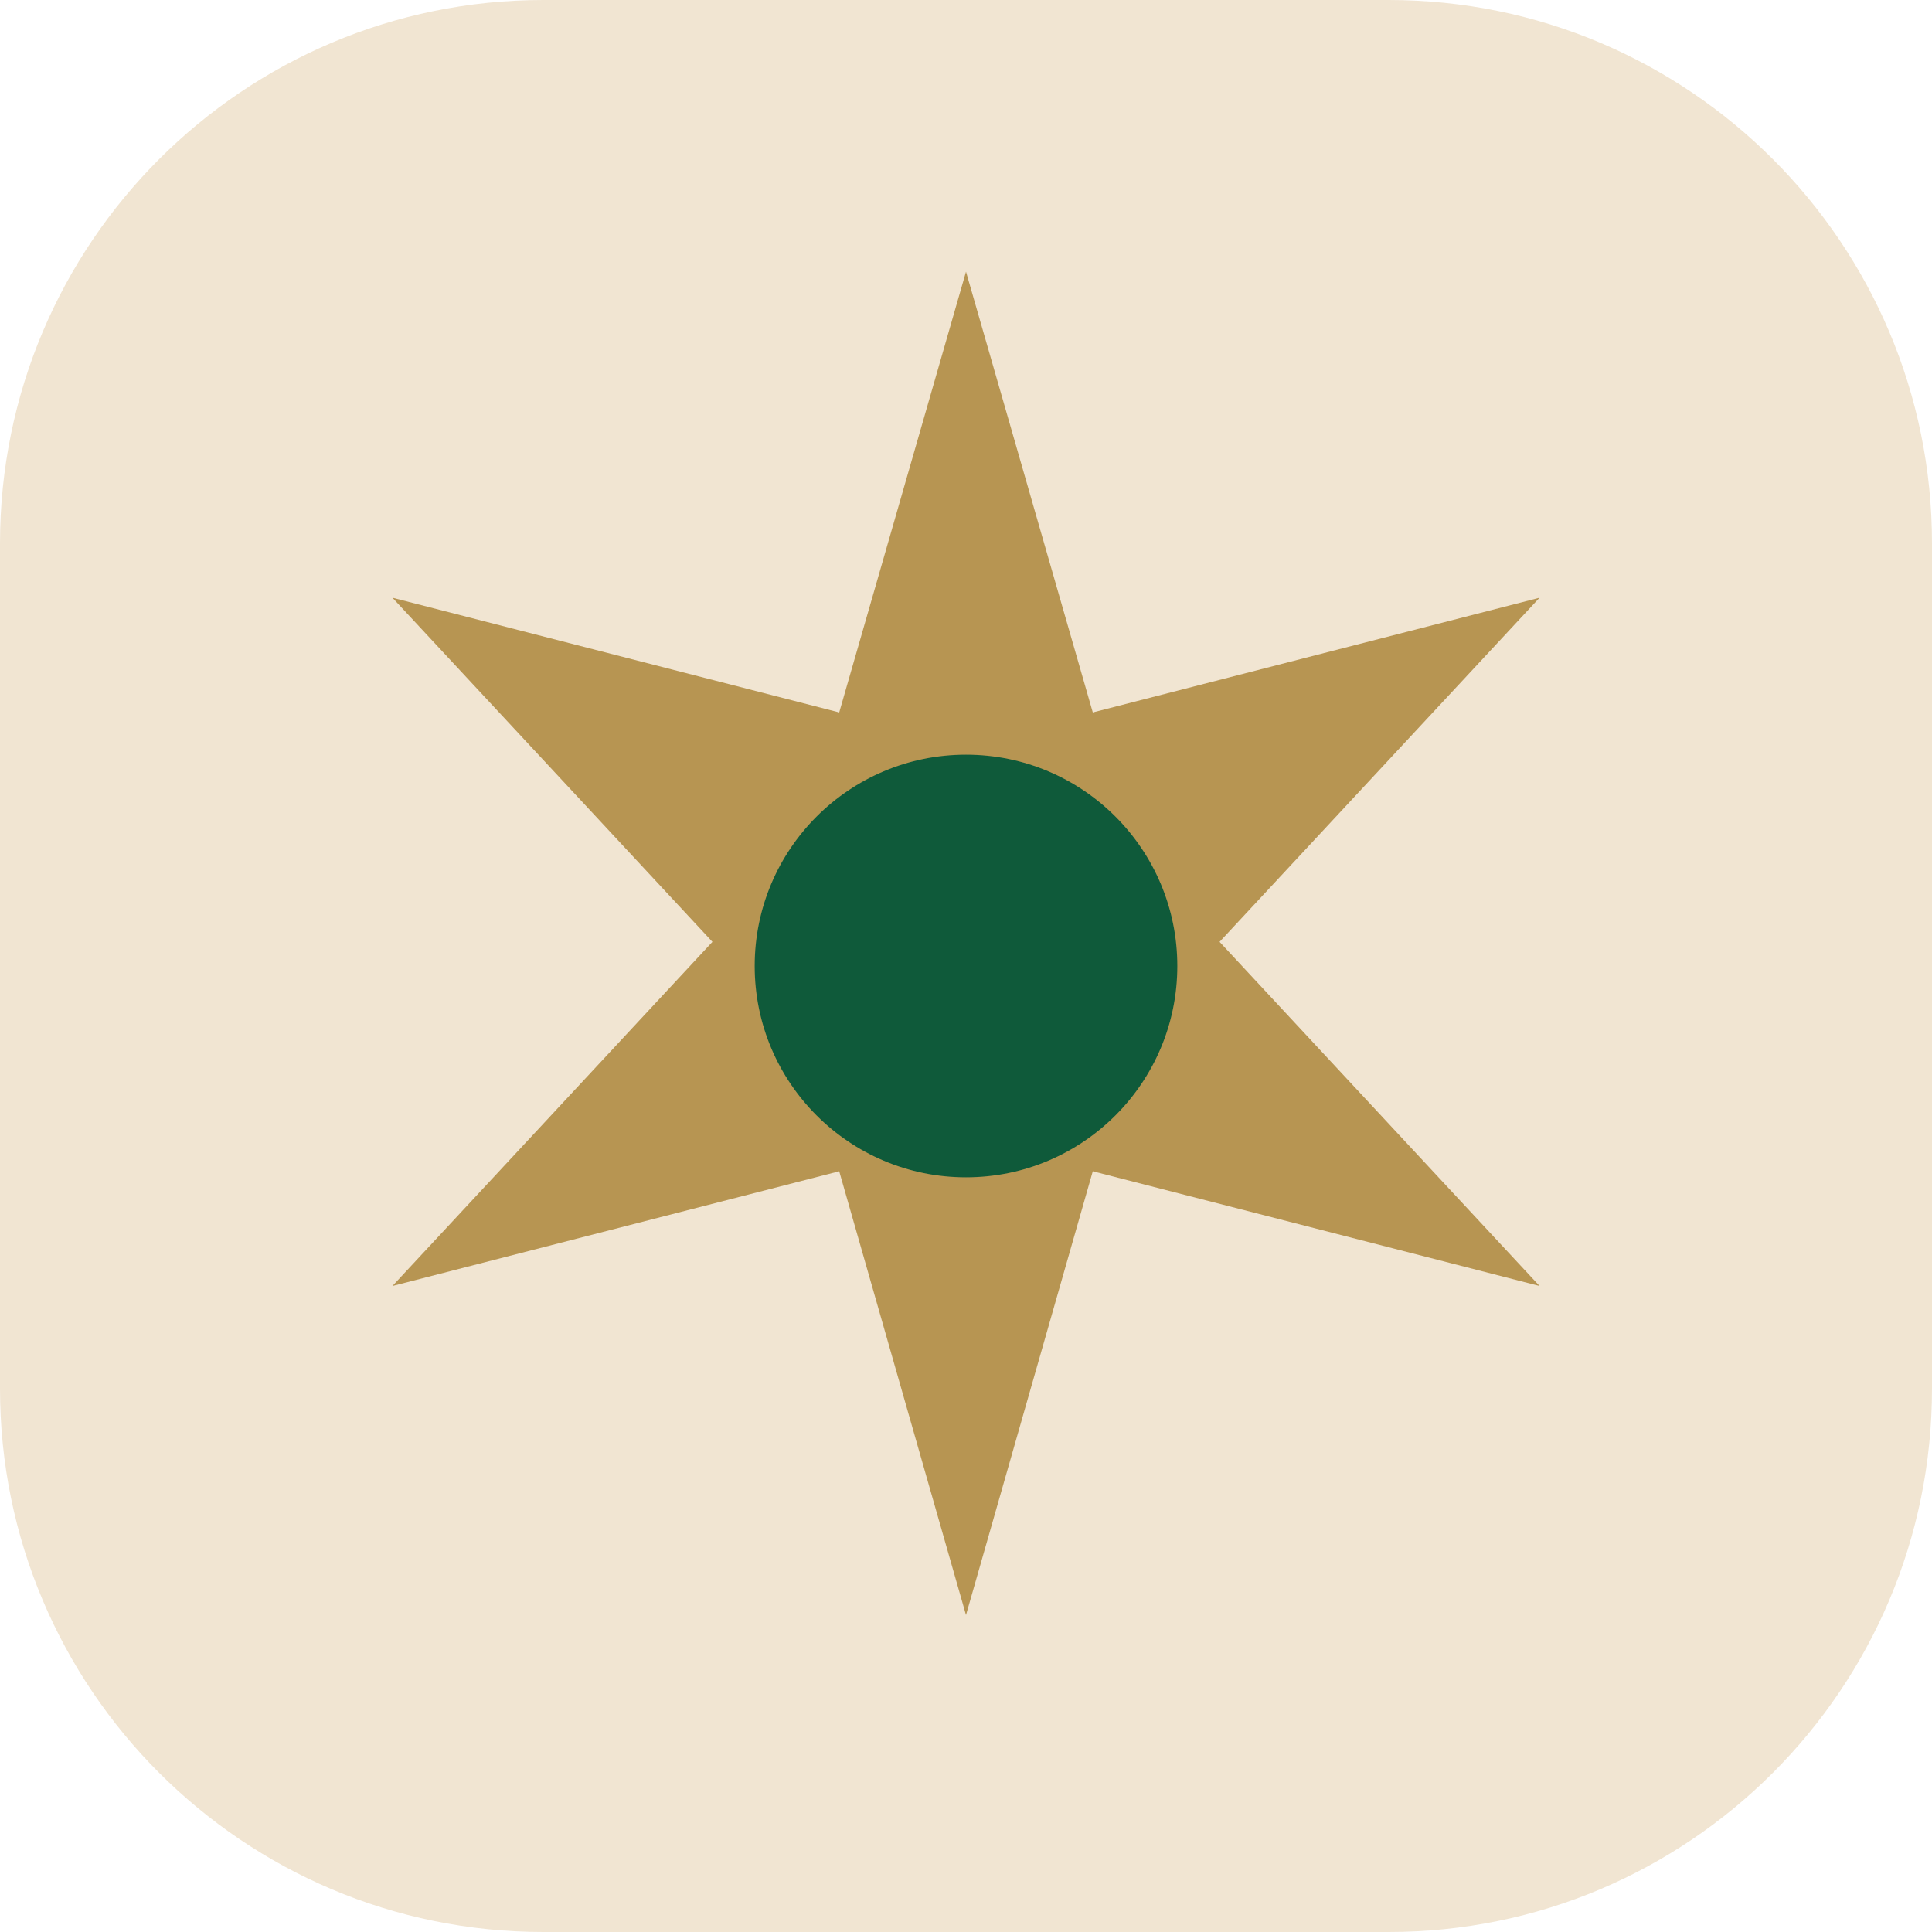
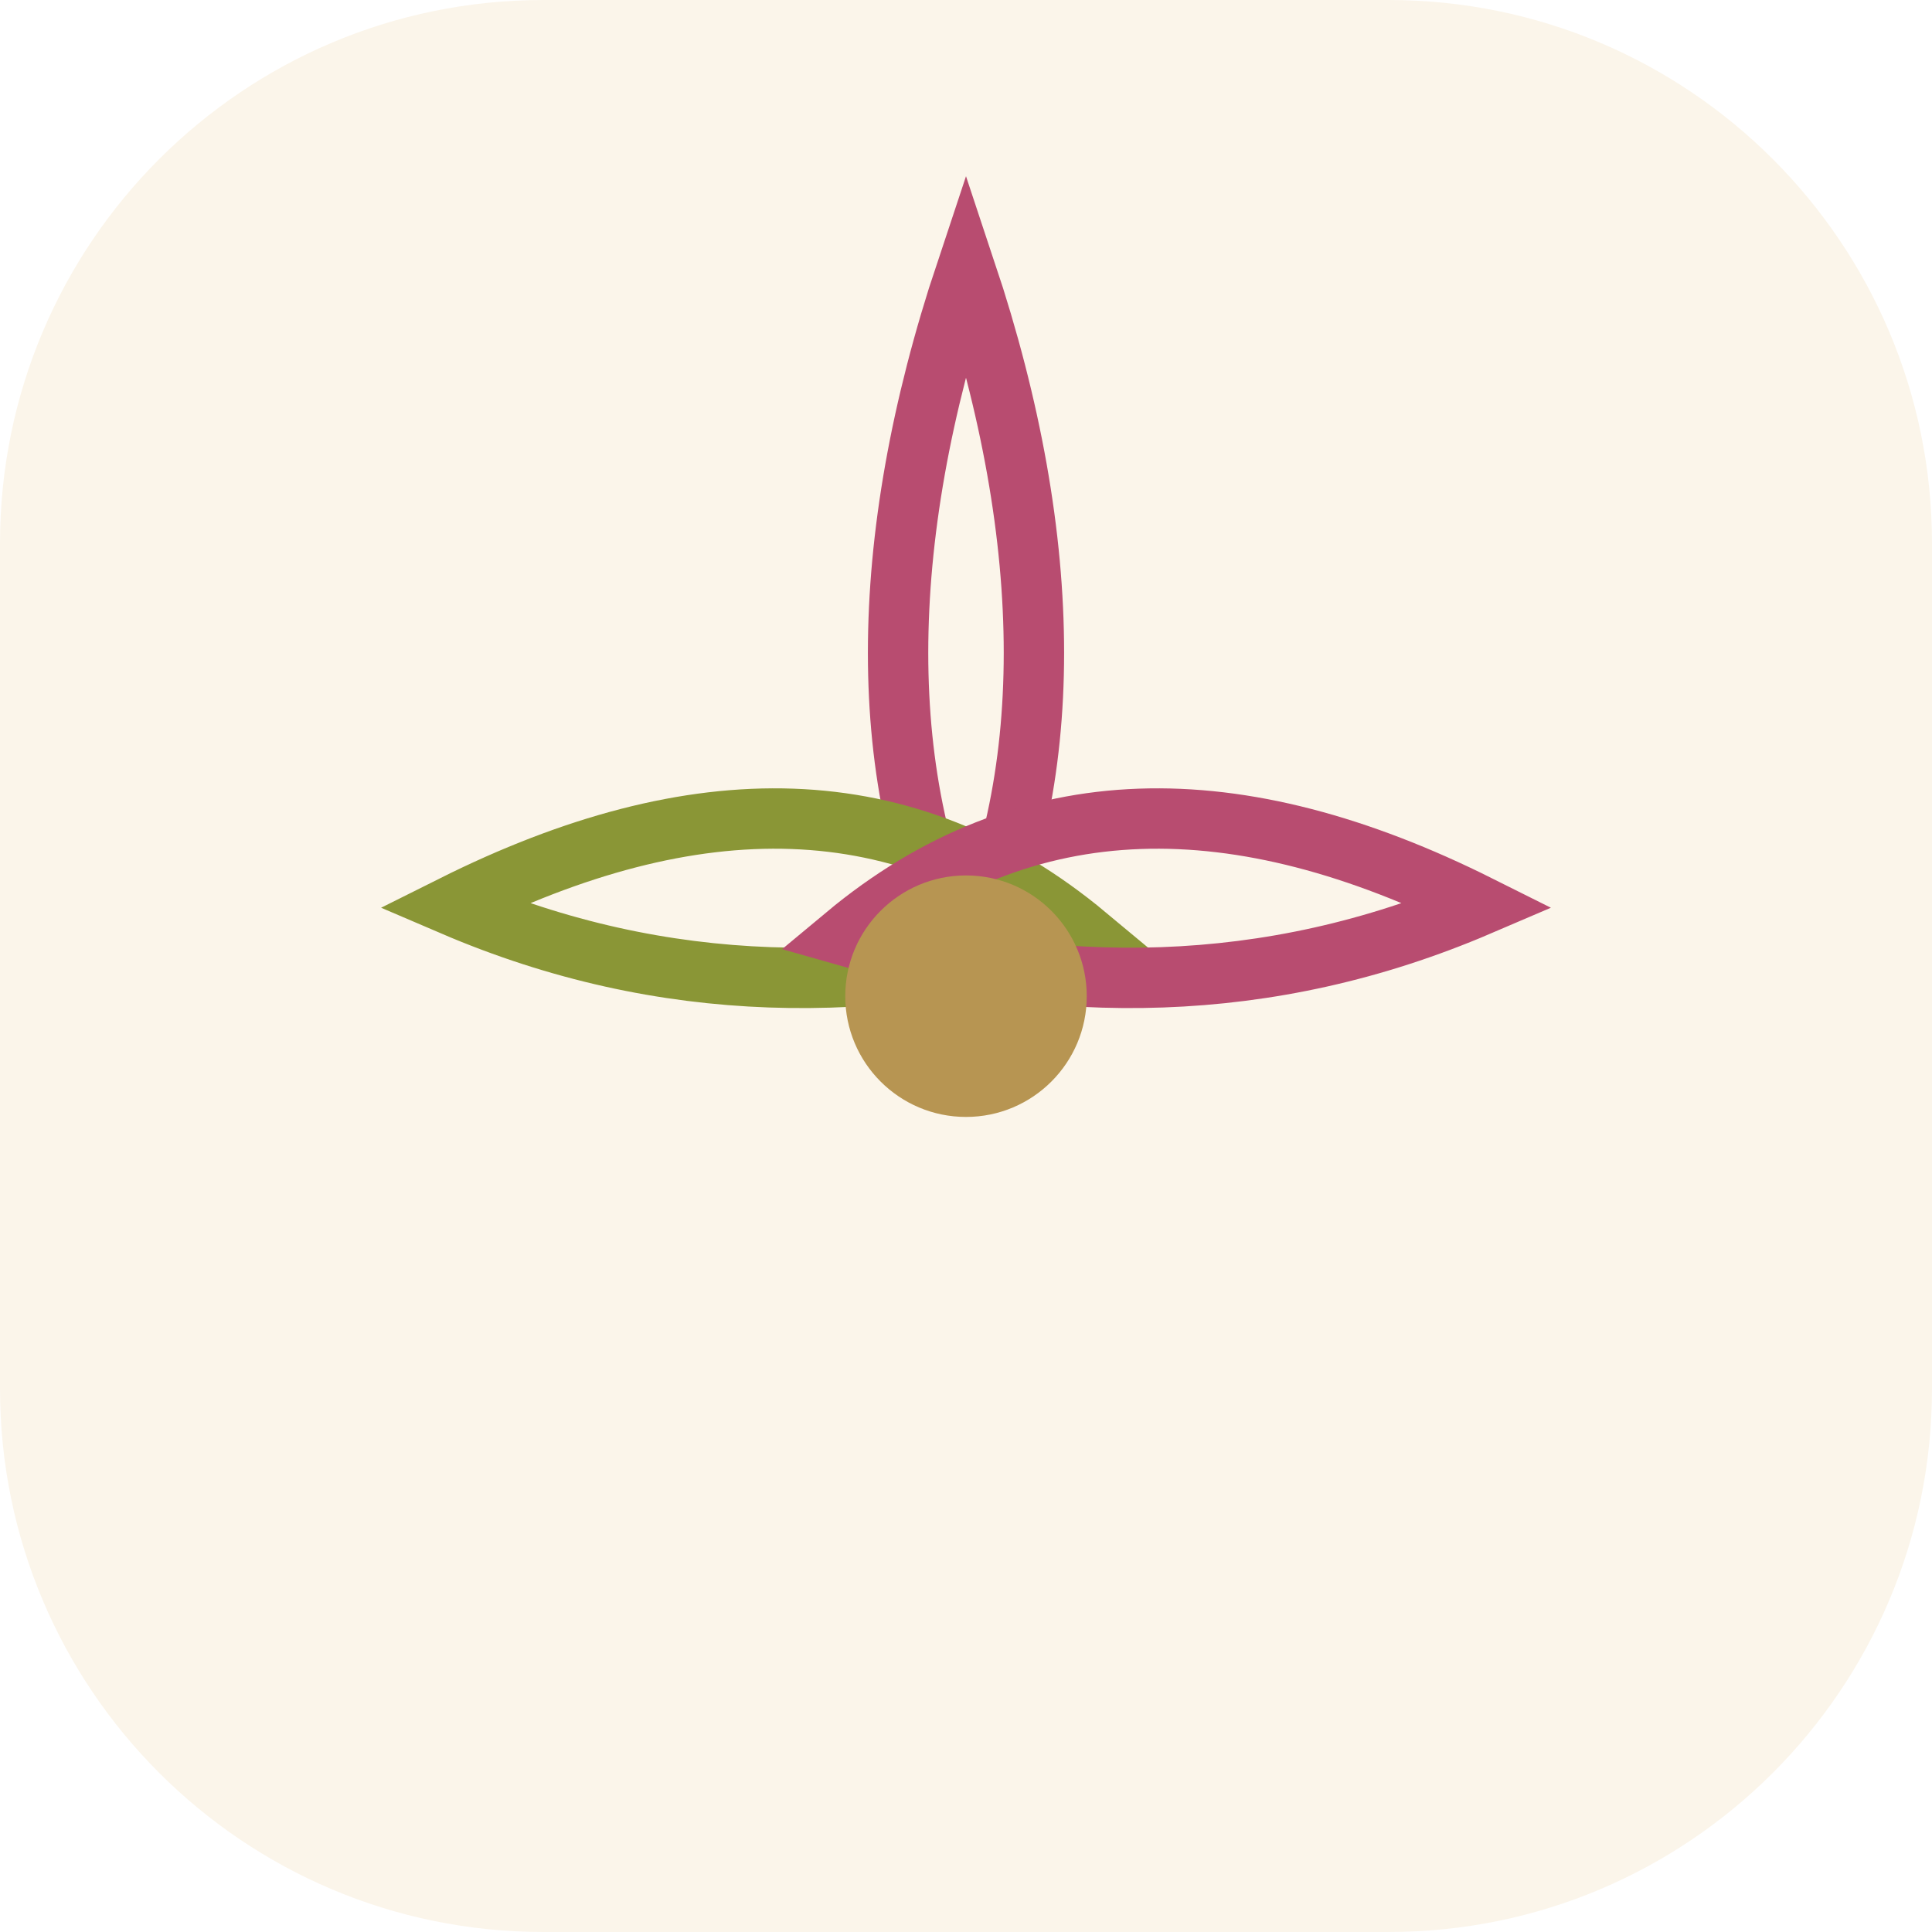
<svg xmlns="http://www.w3.org/2000/svg" width="64" height="64" viewBox="0 0 64 64">
-   <rect width="64" height="64" rx="18" fill="#F1E5D2" />
-   <path d="M32 9l4.2 14.6L51 19.8 40.4 31.2 51 42.6 36.2 38.8 32 53.5l-4.2-14.7L13 42.6l10.6-11.4L13 19.8l14.8 3.8L32 9z" fill="#B79552" />
-   <circle cx="32" cy="32" r="7" fill="#0F5A3A" />
+   <rect width="64" height="64" rx="18" fill="#FBF5EA" />
+   <path d="M32 9c3 9 3 17 0 23-3-6-3-14 0-23Z" fill="none" stroke="#B84C70" stroke-width="2" />
+   <path d="M15 30c8-4 15-4 21 1-7 2-14 2-21-1Z" fill="none" stroke="#8A9636" stroke-width="2" />
+   <path d="M49 30c-8-4-15-4-21 1 7 2 14 2 21-1Z" fill="none" stroke="#B84C70" stroke-width="2" />
+   <circle cx="32" cy="33" r="4" fill="#B79552" />
</svg>
